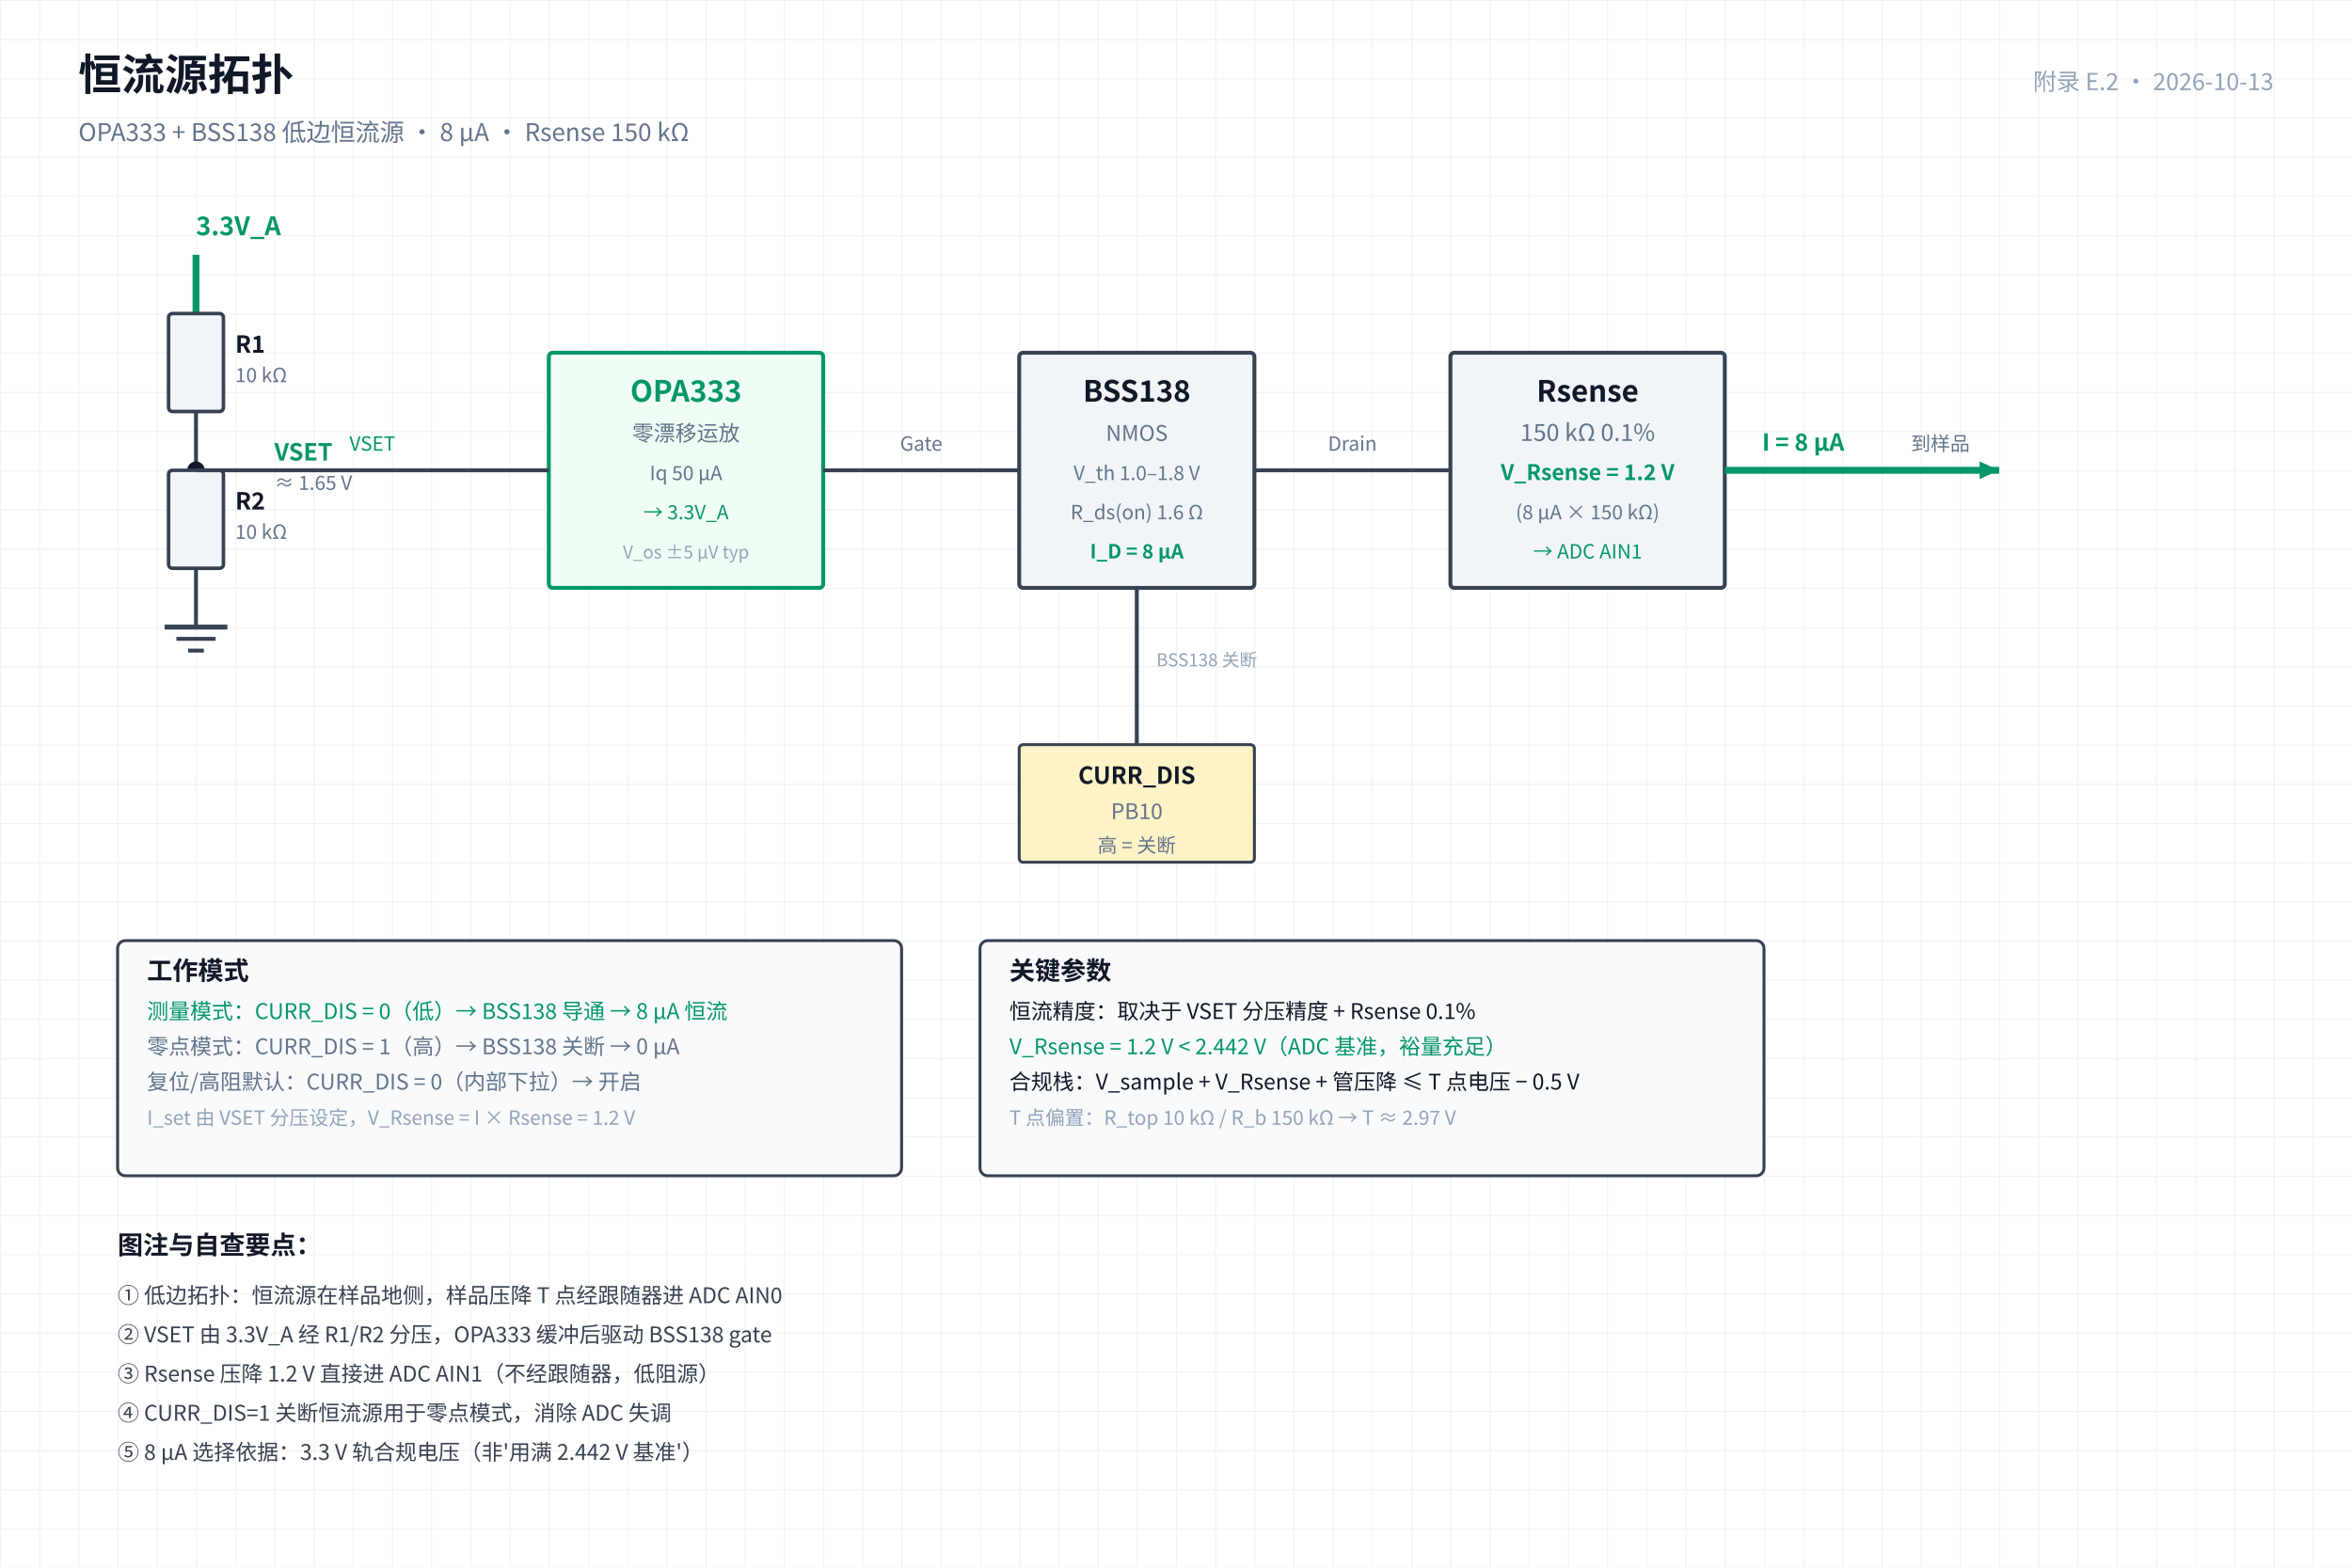
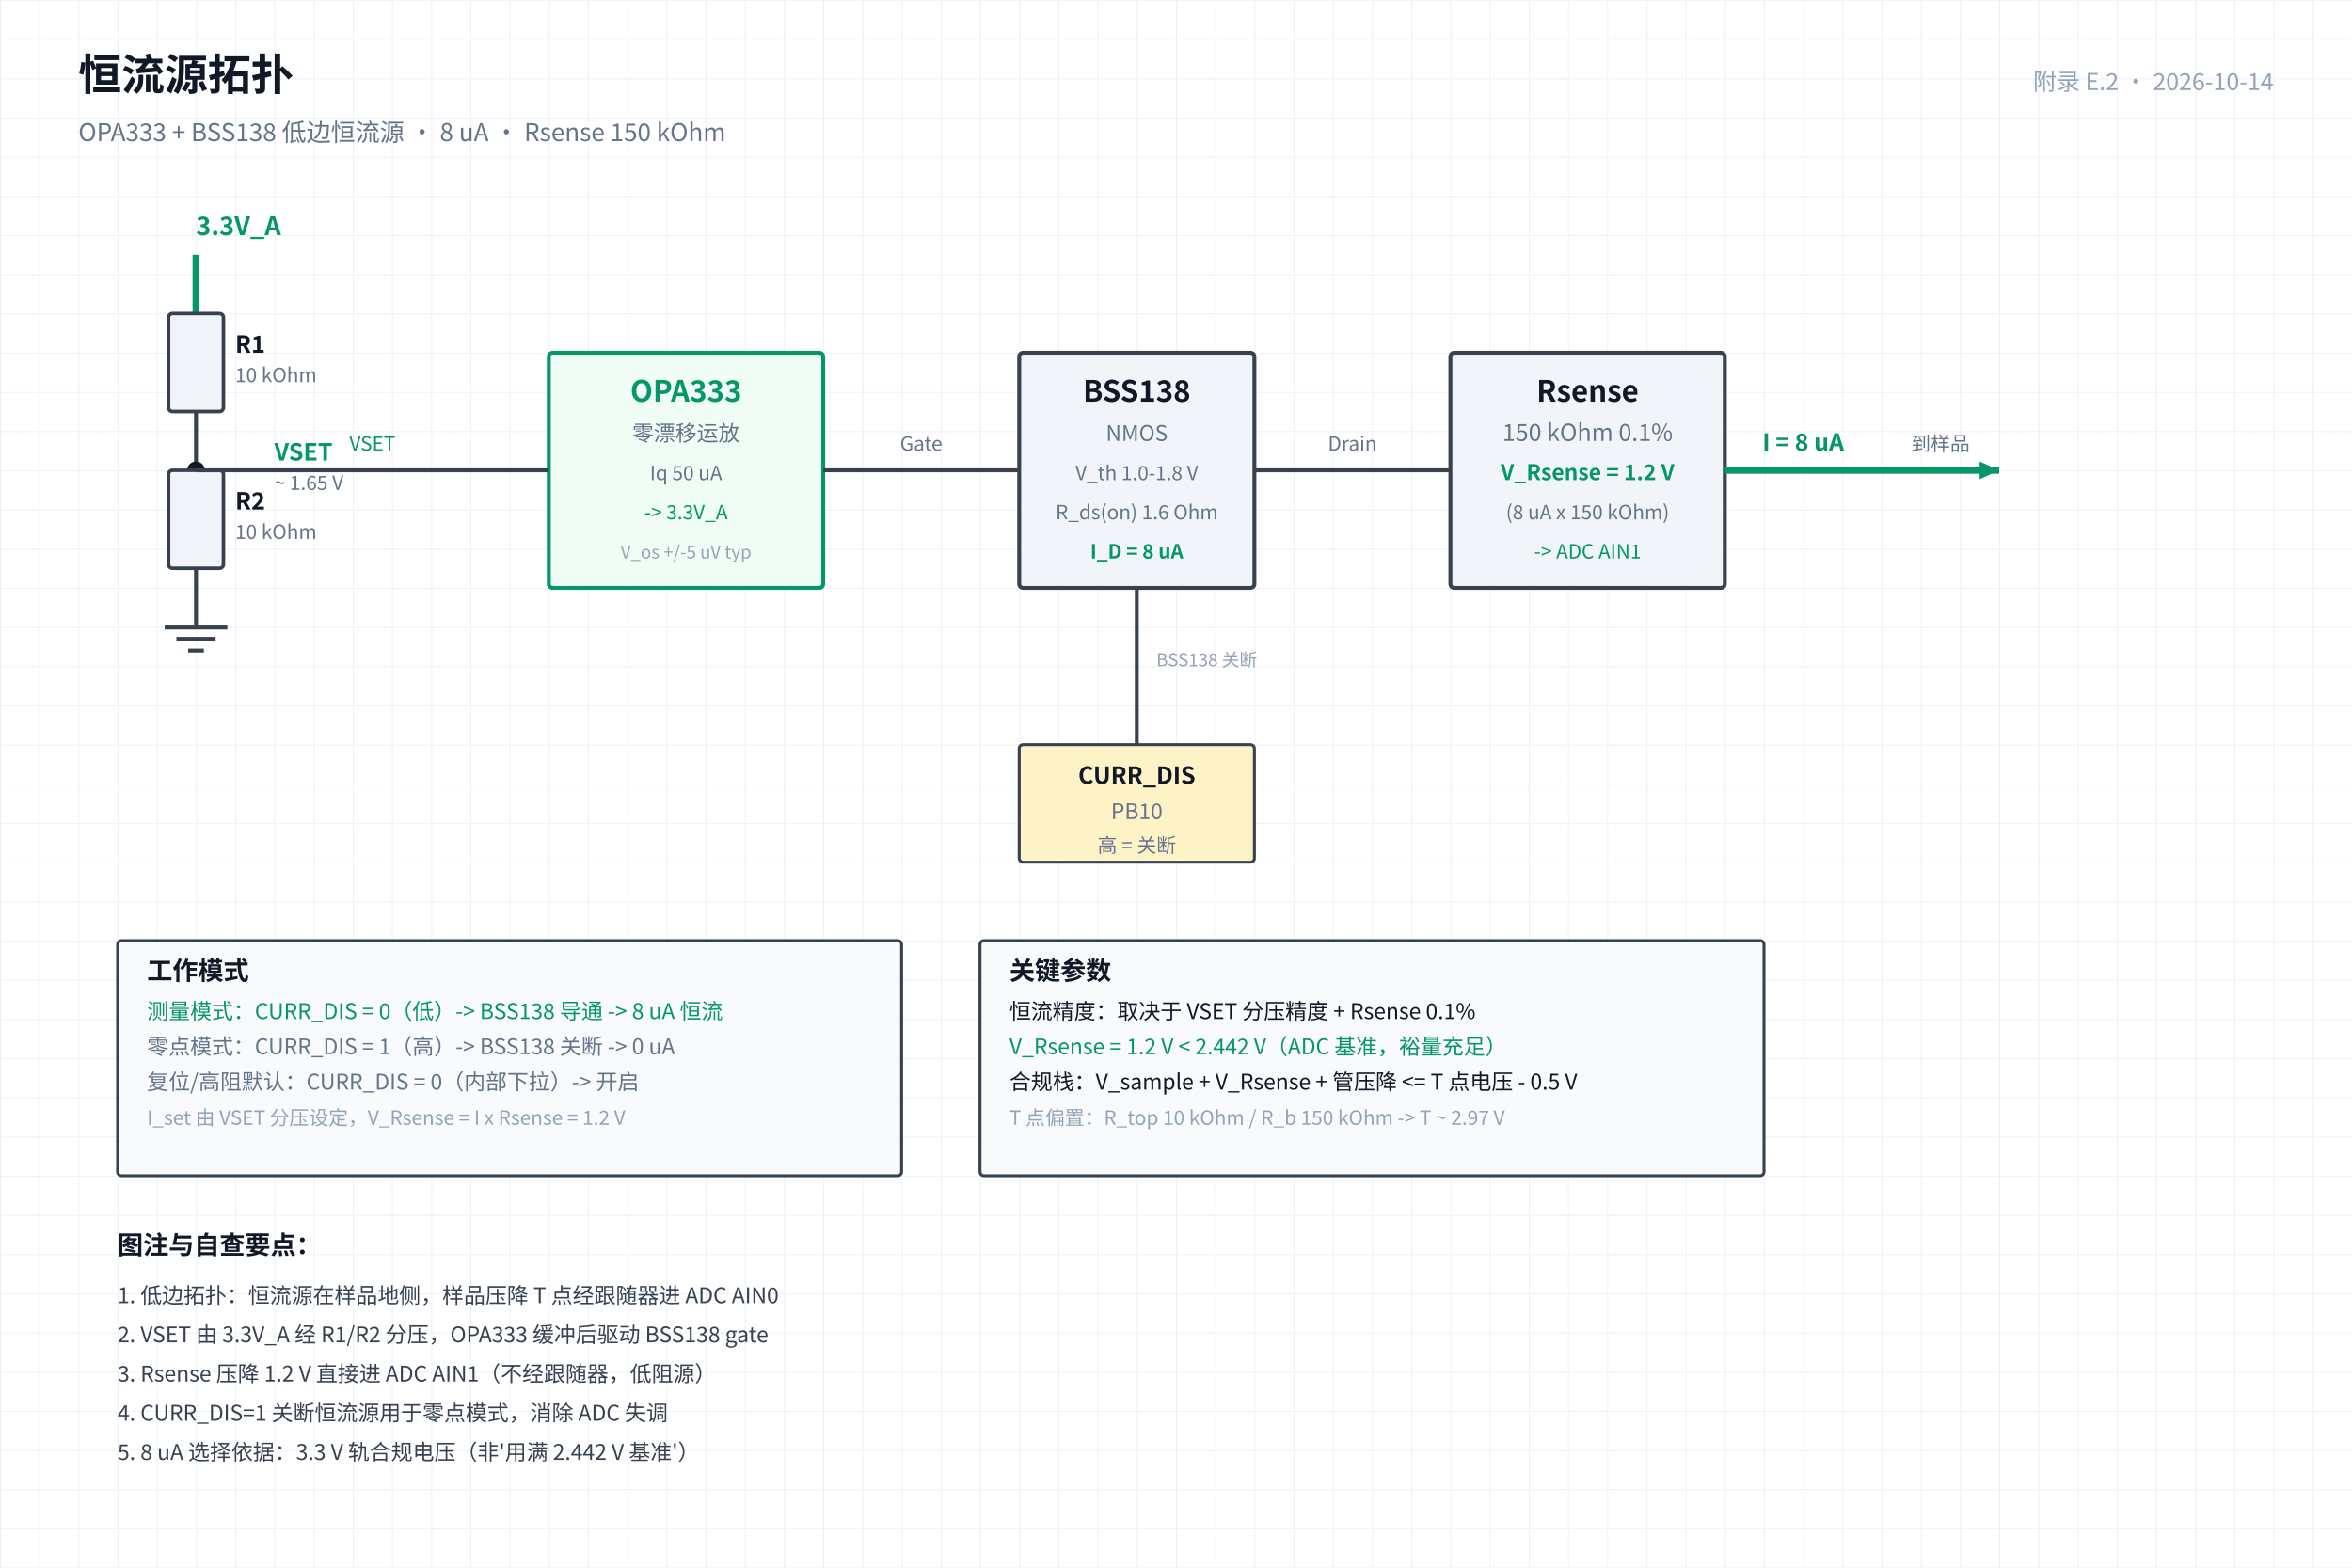
<svg xmlns="http://www.w3.org/2000/svg" width="1200" height="800" viewBox="0 0 1200 800" font-family="'Noto Sans CJK SC','Noto Sans SC','Source Han Sans SC','PingFang SC','Microsoft YaHei',sans-serif">
  <style>
  .w   { stroke:#374151; stroke-width:2;   fill:none }
  .wr  { stroke:#374151; stroke-width:2.5; fill:none }
  .sym { stroke:#374151; stroke-width:1.8; fill:none; stroke-linejoin:round }
  .p   { stroke:#7c3aed; stroke-width:1.8; fill:none; stroke-dasharray:6,4 }
  .gw  { stroke:#059669; stroke-width:3.5; fill:none }
  .ow  { stroke:#ea580c; stroke-width:3.5; fill:none }
  .gd  { stroke:#9ca3af; stroke-width:2;   fill:none; stroke-dasharray:5,4 }
</style>
  <defs>
    <pattern id="grid" width="20" height="20" patternUnits="userSpaceOnUse">
      <path d="M20,0 L0,0 0,20" fill="none" stroke="#eef2f7" stroke-width="1" />
    </pattern>
    <marker id="arrG" markerUnits="userSpaceOnUse" markerWidth="12" markerHeight="11" refX="10" refY="4.5" orient="auto">
      <path d="M0,0 L10,4.5 L0,9 z" fill="#059669" />
    </marker>
    <marker id="arrO" markerUnits="userSpaceOnUse" markerWidth="12" markerHeight="11" refX="10" refY="4.5" orient="auto">
      <path d="M0,0 L10,4.5 L0,9 z" fill="#ea580c" />
    </marker>
    <marker id="arrB" markerUnits="userSpaceOnUse" markerWidth="12" markerHeight="11" refX="10" refY="4.5" orient="auto">
      <path d="M0,0 L10,4.5 L0,9 z" fill="#2563eb" />
    </marker>
    <marker id="arrK" markerUnits="userSpaceOnUse" markerWidth="12" markerHeight="11" refX="10" refY="4.5" orient="auto">
      <path d="M0,0 L10,4.5 L0,9 z" fill="#374151" />
    </marker>
  </defs>
  <rect x="0" y="0" width="1200" height="800" fill="#ffffff" />
  <rect x="0" y="0" width="1200" height="800" fill="url(#grid)" />
-   <rect x="0" y="0" width="1200" height="800" fill="#ffffff" />
-   <rect x="0" y="0" width="1200" height="800" fill="url(#grid)" />
  <text x="40" y="46" font-size="22" font-weight="bold" fill="#111827">恒流源拓扑</text>
-   <text x="40" y="72" font-size="12.5" fill="#64748b">OPA333 + BSS138 低边恒流源 · 8 µA · Rsense 150 kΩ</text>
-   <text x="1160" y="46" font-size="12" fill="#94a3b8" text-anchor="end">附录 E.2 · 2026-10-13</text>
+   <text x="40" y="72" font-size="12.5" fill="#64748b">OPA333 + BSS138 低边恒流源 · 8 uA · Rsense 150 kOhm</text>
+   <text x="1160" y="46" font-size="12" fill="#94a3b8" text-anchor="end">附录 E.2 · 2026-10-14</text>
  <text x="100" y="120" font-size="13" font-weight="bold" fill="#059669">3.3V_A</text>
  <line x1="100" y1="130" x2="100" y2="160" class="gw" />
  <rect x="86" y="160" width="28" height="50" rx="2" fill="#f1f5f9" stroke="#374151" stroke-width="1.8" />
  <text x="120" y="180" font-size="12" font-weight="bold" fill="#111827">R1</text>
-   <text x="120" y="195" font-size="10" fill="#64748b">10 kΩ</text>
+   <text x="120" y="195" font-size="10" fill="#64748b">10 kOhm</text>
  <line x1="100" y1="210" x2="100" y2="240" class="w" />
  <circle cx="100" cy="240" r="4.5" fill="#111827" />
  <rect x="86" y="240" width="28" height="50" rx="2" fill="#f1f5f9" stroke="#374151" stroke-width="1.8" />
  <text x="120" y="260" font-size="12" font-weight="bold" fill="#111827">R2</text>
-   <text x="120" y="275" font-size="10" fill="#64748b">10 kΩ</text>
+   <text x="120" y="275" font-size="10" fill="#64748b">10 kOhm</text>
  <line x1="100" y1="290" x2="100" y2="320" class="w" />
  <line x1="84" y1="320" x2="116" y2="320" stroke="#374151" stroke-width="2.5" fill="none" />
  <line x1="90" y1="326" x2="110" y2="326" stroke="#374151" stroke-width="2" fill="none" />
  <line x1="96" y1="332" x2="104" y2="332" stroke="#374151" stroke-width="2" fill="none" />
  <text x="140" y="235" font-size="12" font-weight="bold" fill="#059669">VSET</text>
-   <text x="140" y="250" font-size="10" fill="#64748b">≈ 1.65 V</text>
+   <text x="140" y="250" font-size="10" fill="#64748b">~ 1.65 V</text>
  <rect x="280" y="180" width="140" height="120" rx="2" fill="#f0fdf4" stroke="#059669" stroke-width="2" />
  <text x="350" y="205" font-size="15" font-weight="bold" fill="#059669" text-anchor="middle">OPA333</text>
  <text x="350" y="225" font-size="11" fill="#64748b" text-anchor="middle">零漂移运放</text>
-   <text x="350" y="245" font-size="10" fill="#64748b" text-anchor="middle">Iq 50 µA</text>
-   <text x="350" y="265" font-size="10" fill="#059669" text-anchor="middle">→ 3.3V_A</text>
-   <text x="350" y="285" font-size="9" fill="#94a3b8" text-anchor="middle">V_os ±5 µV typ</text>
+   <text x="350" y="245" font-size="10" fill="#64748b" text-anchor="middle">Iq 50 uA</text>
+   <text x="350" y="265" font-size="10" fill="#059669" text-anchor="middle">-&gt; 3.3V_A</text>
+   <text x="350" y="285" font-size="9" fill="#94a3b8" text-anchor="middle">V_os +/-5 uV typ</text>
  <line x1="100" y1="240" x2="280" y2="240" class="w" />
  <text x="190" y="230" font-size="10" fill="#059669" text-anchor="middle">VSET</text>
  <rect x="520" y="180" width="120" height="120" rx="2" fill="#f1f5f9" stroke="#374151" stroke-width="2" />
  <text x="580" y="205" font-size="15" font-weight="bold" fill="#111827" text-anchor="middle">BSS138</text>
  <text x="580" y="225" font-size="11" fill="#64748b" text-anchor="middle">NMOS</text>
-   <text x="580" y="245" font-size="10" fill="#64748b" text-anchor="middle">V_th 1.0–1.8 V</text>
-   <text x="580" y="265" font-size="10" fill="#64748b" text-anchor="middle">R_ds(on) 1.6 Ω</text>
-   <text x="580" y="285" font-size="10" font-weight="bold" fill="#059669" text-anchor="middle">I_D = 8 µA</text>
+   <text x="580" y="245" font-size="10" fill="#64748b" text-anchor="middle">V_th 1.0-1.8 V</text>
+   <text x="580" y="265" font-size="10" fill="#64748b" text-anchor="middle">R_ds(on) 1.6 Ohm</text>
+   <text x="580" y="285" font-size="10" font-weight="bold" fill="#059669" text-anchor="middle">I_D = 8 uA</text>
  <line x1="420" y1="240" x2="520" y2="240" class="w" />
  <text x="470" y="230" font-size="10" fill="#64748b" text-anchor="middle">Gate</text>
  <rect x="740" y="180" width="140" height="120" rx="2" fill="#f1f5f9" stroke="#374151" stroke-width="2" />
  <text x="810" y="205" font-size="15" font-weight="bold" fill="#111827" text-anchor="middle">Rsense</text>
-   <text x="810" y="225" font-size="12" fill="#64748b" text-anchor="middle">150 kΩ 0.1%</text>
+   <text x="810" y="225" font-size="12" fill="#64748b" text-anchor="middle">150 kOhm 0.1%</text>
  <text x="810" y="245" font-size="11" font-weight="bold" fill="#059669" text-anchor="middle">V_Rsense = 1.2 V</text>
-   <text x="810" y="265" font-size="10" fill="#64748b" text-anchor="middle">(8 µA × 150 kΩ)</text>
-   <text x="810" y="285" font-size="10" fill="#059669" text-anchor="middle">→ ADC AIN1</text>
+   <text x="810" y="265" font-size="10" fill="#64748b" text-anchor="middle">(8 uA x 150 kOhm)</text>
+   <text x="810" y="285" font-size="10" fill="#059669" text-anchor="middle">-&gt; ADC AIN1</text>
  <line x1="640" y1="240" x2="740" y2="240" class="w" />
  <text x="690" y="230" font-size="10" fill="#64748b" text-anchor="middle">Drain</text>
  <line x1="880" y1="240" x2="960" y2="240" class="gw" />
-   <text x="920" y="230" font-size="12" font-weight="bold" fill="#059669" text-anchor="middle">I = 8 µA</text>
+   <text x="920" y="230" font-size="12" font-weight="bold" fill="#059669" text-anchor="middle">I = 8 uA</text>
  <line x1="960" y1="240" x2="1020" y2="240" class="gw" marker-end="url(#arrG)" />
  <text x="990" y="230" font-size="10" fill="#64748b" text-anchor="middle">到样品</text>
  <rect x="520" y="380" width="120" height="60" rx="2" fill="#fef3c7" stroke="#374151" stroke-width="1.5" />
  <text x="580" y="400" font-size="12" font-weight="bold" fill="#111827" text-anchor="middle">CURR_DIS</text>
  <text x="580" y="418" font-size="11" fill="#64748b" text-anchor="middle">PB10</text>
  <text x="580" y="435" font-size="10" fill="#64748b" text-anchor="middle">高 = 关断</text>
  <line x1="580" y1="380" x2="580" y2="300" class="w" />
  <text x="590" y="340" font-size="9" fill="#94a3b8">BSS138 关断</text>
-   <rect x="60" y="480" width="400" height="120" rx="4" fill="#f8fafc" stroke="#374151" stroke-width="1.5" />
+   <rect x="60" y="480" width="400" height="120" rx="2" fill="#f8fafc" stroke="#374151" stroke-width="1.5" />
  <text x="75" y="500" font-size="13" font-weight="bold" fill="#111827">工作模式</text>
-   <text x="75" y="520" font-size="11" fill="#059669">测量模式：CURR_DIS = 0（低）→ BSS138 导通 → 8 µA 恒流</text>
-   <text x="75" y="538" font-size="11" fill="#64748b">零点模式：CURR_DIS = 1（高）→ BSS138 关断 → 0 µA</text>
-   <text x="75" y="556" font-size="11" fill="#64748b">复位/高阻默认：CURR_DIS = 0（内部下拉）→ 开启</text>
-   <text x="75" y="574" font-size="10" fill="#94a3b8">I_set 由 VSET 分压设定，V_Rsense = I × Rsense = 1.2 V</text>
-   <rect x="500" y="480" width="400" height="120" rx="4" fill="#f8fafc" stroke="#374151" stroke-width="1.5" />
+   <text x="75" y="520" font-size="11" fill="#059669">测量模式：CURR_DIS = 0（低）-&gt; BSS138 导通 -&gt; 8 uA 恒流</text>
+   <text x="75" y="538" font-size="11" fill="#64748b">零点模式：CURR_DIS = 1（高）-&gt; BSS138 关断 -&gt; 0 uA</text>
+   <text x="75" y="556" font-size="11" fill="#64748b">复位/高阻默认：CURR_DIS = 0（内部下拉）-&gt; 开启</text>
+   <text x="75" y="574" font-size="10" fill="#94a3b8">I_set 由 VSET 分压设定，V_Rsense = I x Rsense = 1.2 V</text>
+   <rect x="500" y="480" width="400" height="120" rx="2" fill="#f8fafc" stroke="#374151" stroke-width="1.5" />
  <text x="515" y="500" font-size="13" font-weight="bold" fill="#111827">关键参数</text>
  <text x="515" y="520" font-size="11" fill="#111827">恒流精度：取决于 VSET 分压精度 + Rsense 0.1%</text>
  <text x="515" y="538" font-size="11" fill="#059669">V_Rsense = 1.2 V &lt; 2.442 V（ADC 基准，裕量充足）</text>
-   <text x="515" y="556" font-size="11" fill="#111827">合规栈：V_sample + V_Rsense + 管压降 ≤ T 点电压 − 0.5 V</text>
-   <text x="515" y="574" font-size="10" fill="#94a3b8">T 点偏置：R_top 10 kΩ / R_b 150 kΩ → T ≈ 2.97 V</text>
+   <text x="515" y="556" font-size="11" fill="#111827">合规栈：V_sample + V_Rsense + 管压降 &lt;= T 点电压 - 0.5 V</text>
+   <text x="515" y="574" font-size="10" fill="#94a3b8">T 点偏置：R_top 10 kOhm / R_b 150 kOhm -&gt; T ~ 2.97 V</text>
  <text x="60" y="640" font-size="13" font-weight="bold" fill="#111827">图注与自查要点：</text>
-   <text x="60" y="665" font-size="11" fill="#374151">① 低边拓扑：恒流源在样品地侧，样品压降 T 点经跟随器进 ADC AIN0</text>
-   <text x="60" y="685" font-size="11" fill="#374151">② VSET 由 3.3V_A 经 R1/R2 分压，OPA333 缓冲后驱动 BSS138 gate</text>
-   <text x="60" y="705" font-size="11" fill="#374151">③ Rsense 压降 1.2 V 直接进 ADC AIN1（不经跟随器，低阻源）</text>
-   <text x="60" y="725" font-size="11" fill="#374151">④ CURR_DIS=1 关断恒流源用于零点模式，消除 ADC 失调</text>
-   <text x="60" y="745" font-size="11" fill="#374151">⑤ 8 µA 选择依据：3.3 V 轨合规电压（非'用满 2.442 V 基准'）</text>
+   <text x="60" y="665" font-size="11" fill="#374151">1. 低边拓扑：恒流源在样品地侧，样品压降 T 点经跟随器进 ADC AIN0</text>
+   <text x="60" y="685" font-size="11" fill="#374151">2. VSET 由 3.3V_A 经 R1/R2 分压，OPA333 缓冲后驱动 BSS138 gate</text>
+   <text x="60" y="705" font-size="11" fill="#374151">3. Rsense 压降 1.2 V 直接进 ADC AIN1（不经跟随器，低阻源）</text>
+   <text x="60" y="725" font-size="11" fill="#374151">4. CURR_DIS=1 关断恒流源用于零点模式，消除 ADC 失调</text>
+   <text x="60" y="745" font-size="11" fill="#374151">5. 8 uA 选择依据：3.3 V 轨合规电压（非'用满 2.442 V 基准'）</text>
</svg>
